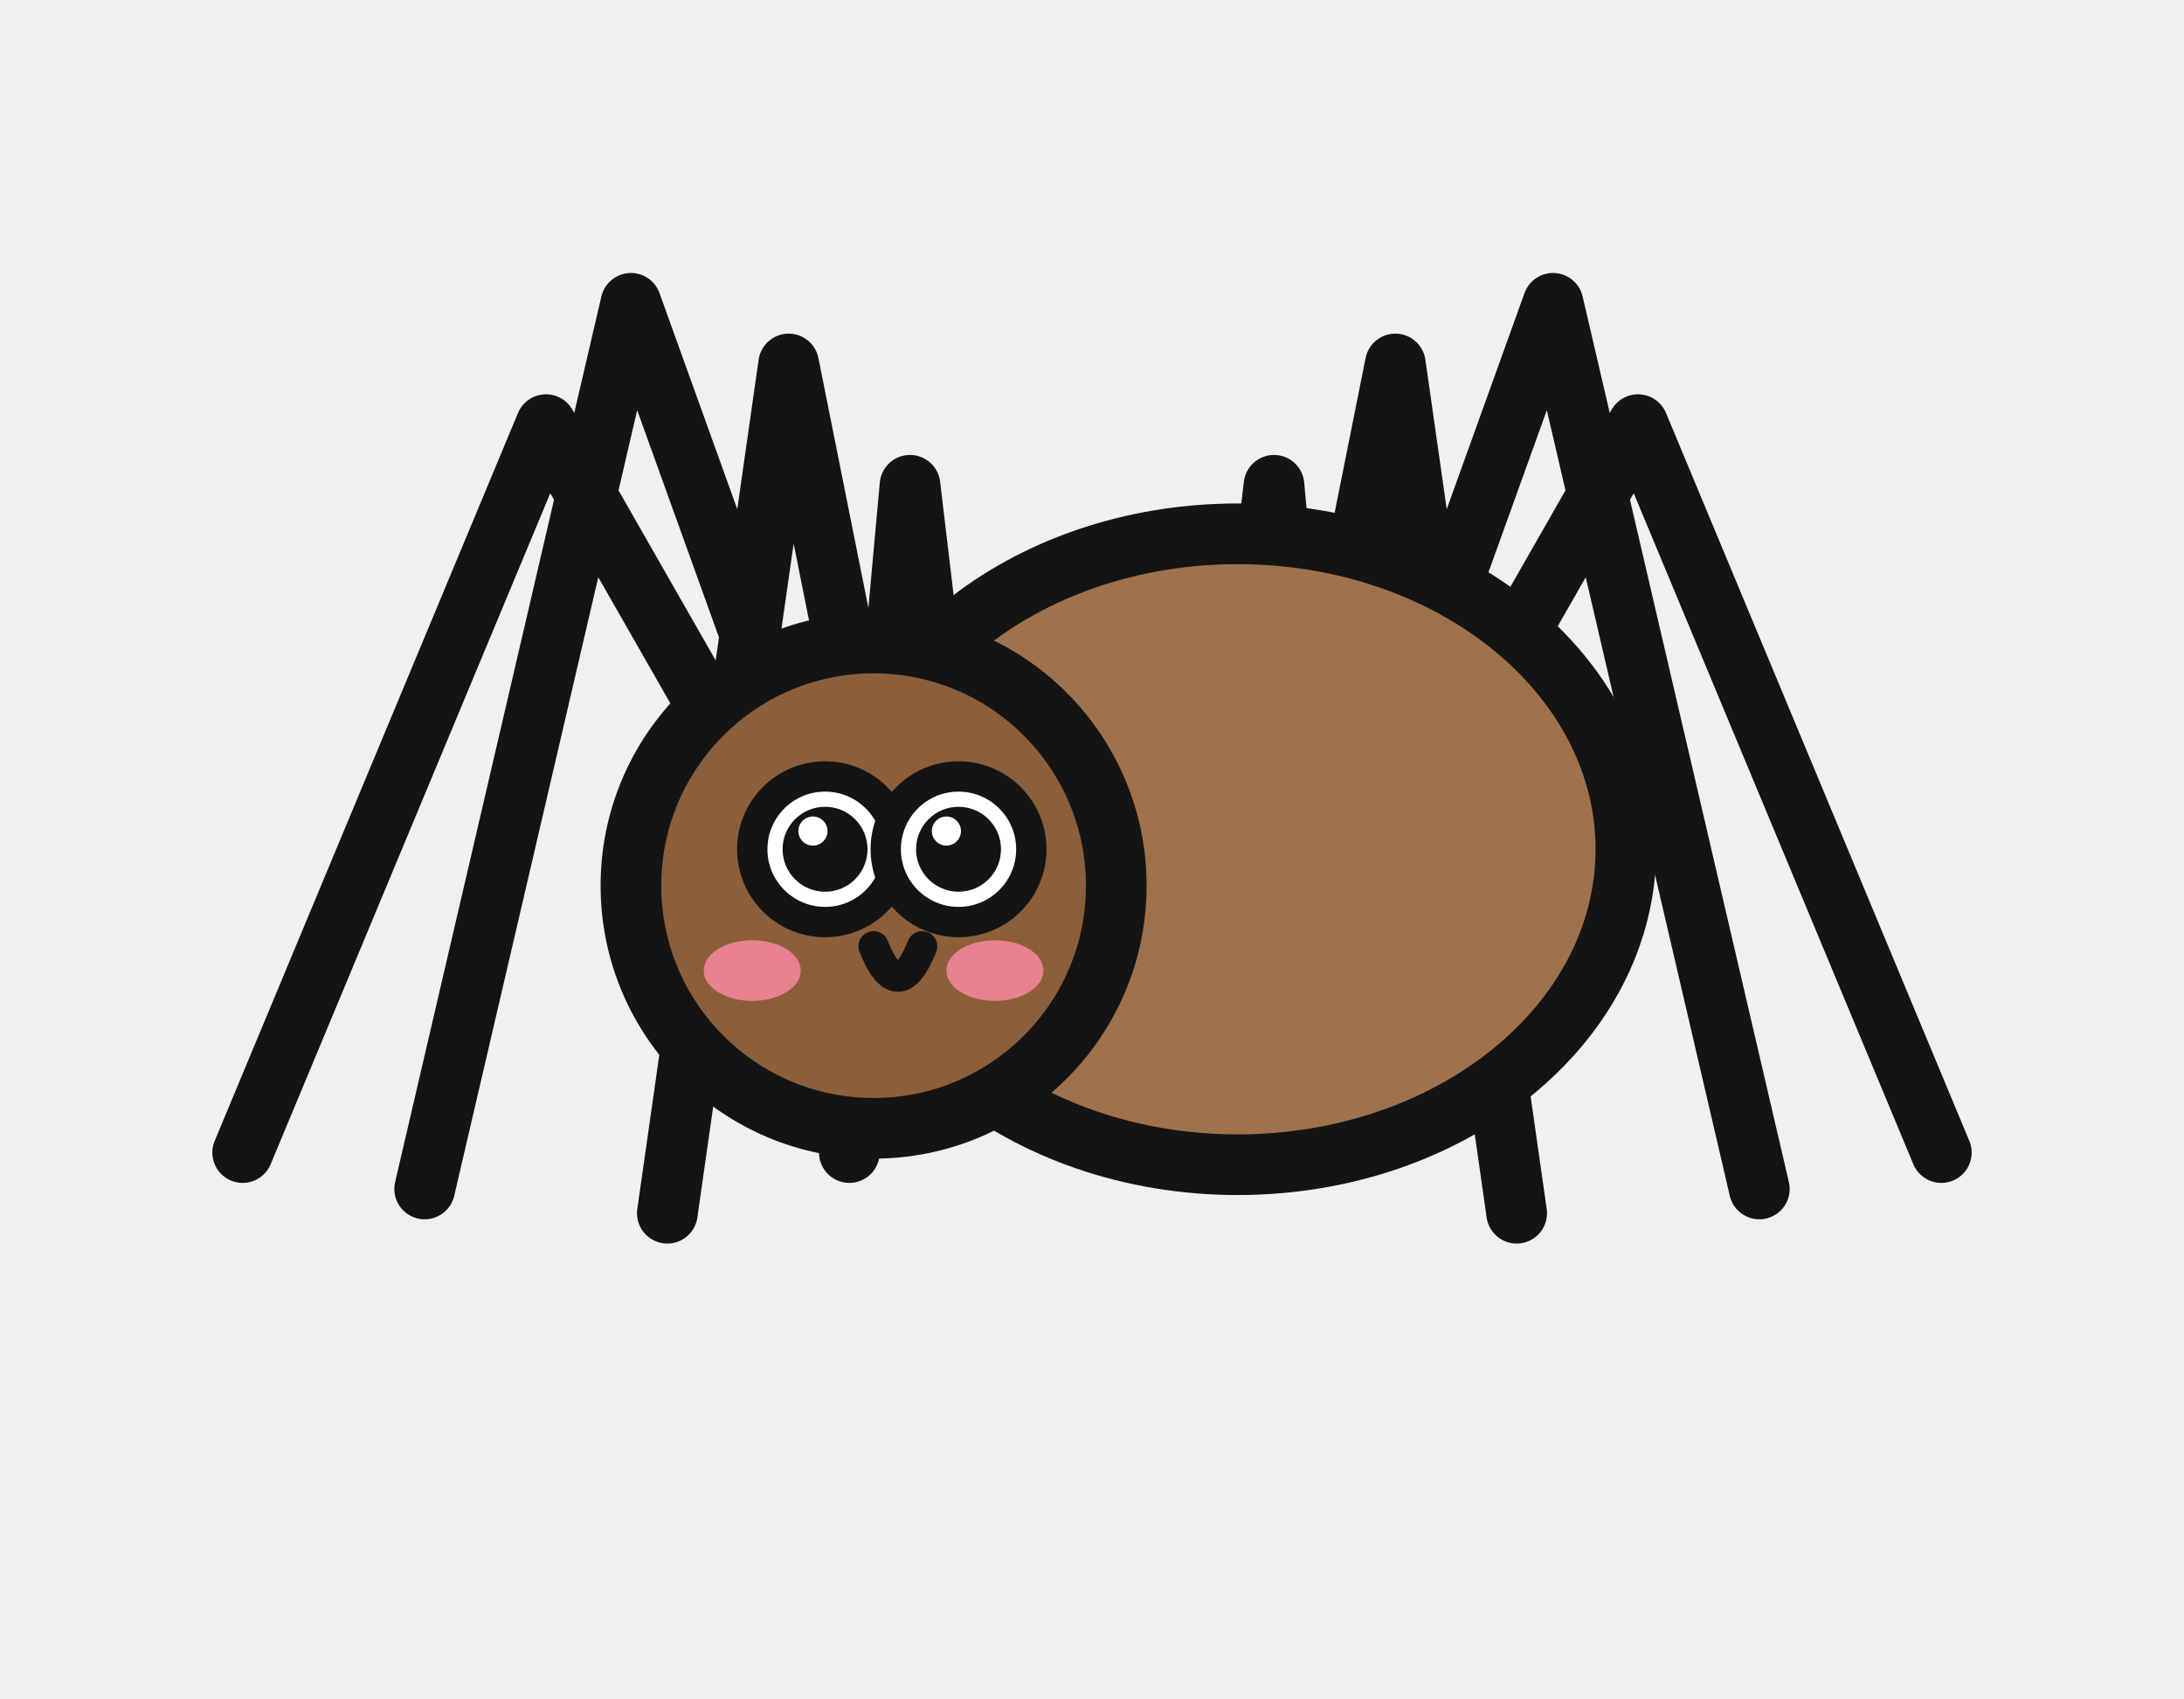
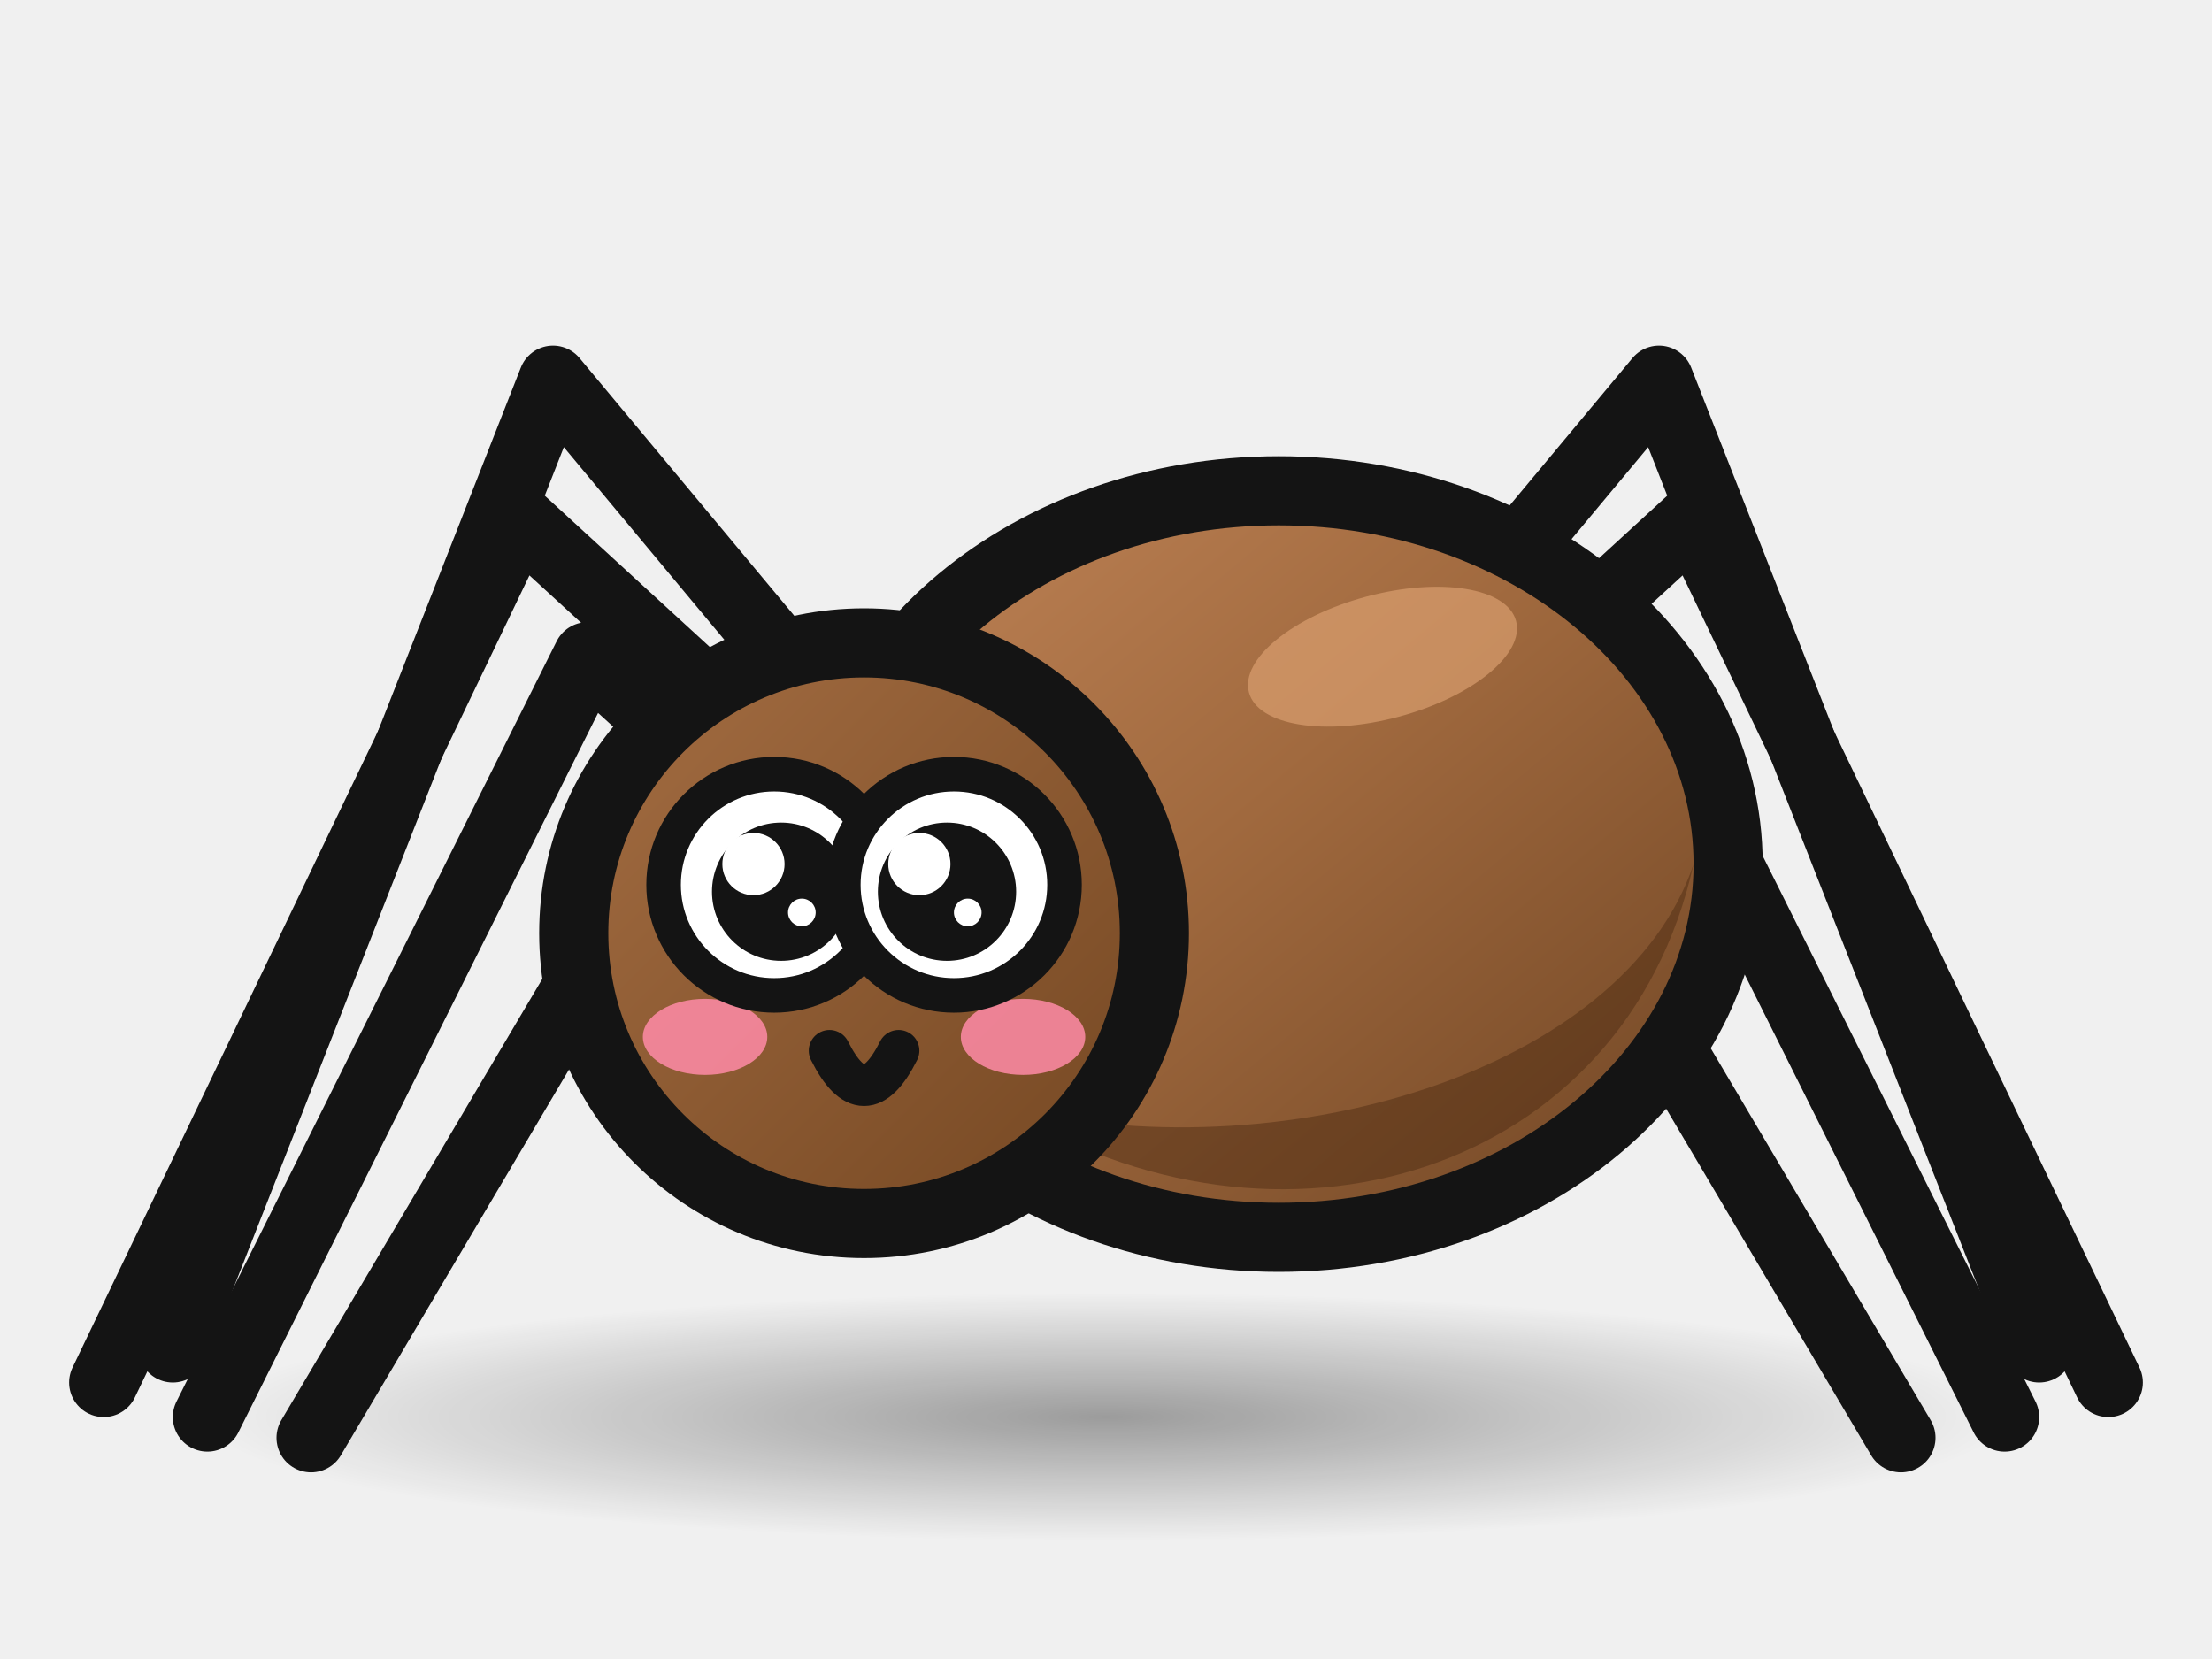
- <svg xmlns="http://www.w3.org/2000/svg" viewBox="-90 -70 180 140" width="180" height="140">
-   <g stroke="#141414" stroke-width="5" stroke-linecap="round" stroke-linejoin="round" fill="none">
-     <polyline points="-25,0 -45,-35 -70,25" />
-     <polyline points="-20,5 -38,-45 -55,28" />
-     <polyline points="-15,10 -25,-40 -35,30" />
-     <polyline points="-10,12 -15,-30 -20,25" />
-     <polyline points="25,0 45,-35 70,25" />
-     <polyline points="20,5 38,-45 55,28" />
-     <polyline points="15,10 25,-40 35,30" />
-     <polyline points="10,12 15,-30 20,25" />
+ <svg xmlns="http://www.w3.org/2000/svg" viewBox="-160 -120 320 240" width="320" height="240">
+   <defs>
+     <radialGradient id="spiderDropShadow" cx="50%" cy="50%" r="50%">
+       <stop offset="0%" stop-color="#000000" stop-opacity="0.35" />
+       <stop offset="100%" stop-color="#000000" stop-opacity="0" />
+     </radialGradient>
+     <linearGradient id="spiderAbdomenGrad" x1="0%" y1="0%" x2="100%" y2="100%">
+       <stop offset="0%" stop-color="#C08457" />
+       <stop offset="45%" stop-color="#A0693E" />
+       <stop offset="100%" stop-color="#6E4423" />
+     </linearGradient>
+     <linearGradient id="spiderHeadGrad" x1="0%" y1="0%" x2="100%" y2="100%">
+       <stop offset="0%" stop-color="#A56E43" />
+       <stop offset="100%" stop-color="#734621" />
+     </linearGradient>
+   </defs>
+   <ellipse cx="0" cy="85" rx="130" ry="18" fill="url(#spiderDropShadow)" />
+   <g stroke="#141414" stroke-width="10" stroke-linecap="round" stroke-linejoin="round" fill="none">
+     <polyline points="-30,-5 -80,-65 -135,75" />
+     <polyline points="-25,10 -85,-45 -145,80" />
+     <polyline points="-20,25 -75,-25 -130,85" />
+     <polyline points="-15,35 -60,-5 -115,88" />
+     <polyline points="30,-5 80,-65 135,75" />
+     <polyline points="25,10 85,-45 145,80" />
+     <polyline points="20,25 75,-25 130,85" />
+     <polyline points="15,35 60,-5 115,88" />
  </g>
-   <ellipse cx="12" cy="0" rx="32" ry="26" fill="#A0724C" stroke="#141414" stroke-width="5" />
-   <circle cx="-18" cy="3" r="20" fill="#8C5E39" stroke="#141414" stroke-width="5" />
-   <ellipse cx="-28" cy="10" rx="4" ry="2.5" fill="#FF8BA7" opacity="0.8" />
-   <ellipse cx="-8" cy="10" rx="4" ry="2.5" fill="#FF8BA7" opacity="0.8" />
-   <circle cx="-22" cy="0" r="6" fill="#FFFFFF" stroke="#141414" stroke-width="2.5" />
-   <circle cx="-11" cy="0" r="6" fill="#FFFFFF" stroke="#141414" stroke-width="2.5" />
-   <circle cx="-22" cy="0" r="3.5" fill="#141414" />
-   <circle cx="-11" cy="0" r="3.5" fill="#141414" />
-   <circle cx="-23" cy="-1.5" r="1.2" fill="#FFFFFF" />
-   <circle cx="-12" cy="-1.5" r="1.2" fill="#FFFFFF" />
-   <path d="M -18 8 Q -16 13 -14 8" stroke="#141414" stroke-width="2.5" stroke-linecap="round" fill="none" />
+   <g id="spider-abdomen">
+     <ellipse cx="25" cy="5" rx="65" ry="54" fill="url(#spiderAbdomenGrad)" stroke="#141414" stroke-width="10" />
+     <path d="M -15,40 C 25,65 75,50 85,5 C 75,35 25,50 -15,40 Z" fill="#4A2810" opacity="0.45" />
+     <ellipse cx="40" cy="-25" rx="20" ry="9" transform="rotate(-15, 40, -25)" fill="#E2A676" opacity="0.6" />
+   </g>
+   <g id="spider-head">
+     <circle cx="-35" cy="15" r="42" fill="url(#spiderHeadGrad)" stroke="#141414" stroke-width="10" />
+     <ellipse cx="-58" cy="30" rx="9" ry="5.5" fill="#FF8BA7" opacity="0.85" />
+     <ellipse cx="-12" cy="30" rx="9" ry="5.5" fill="#FF8BA7" opacity="0.85" />
+     <g id="spider-eyes">
+       <circle cx="-48" cy="8" r="16" fill="#FFFFFF" stroke="#141414" stroke-width="5" />
+       <circle cx="-47" cy="9" r="10" fill="#141414" />
+       <circle cx="-51" cy="5" r="4.5" fill="#FFFFFF" />
+       <circle cx="-44" cy="12" r="2" fill="#FFFFFF" />
+       <circle cx="-22" cy="8" r="16" fill="#FFFFFF" stroke="#141414" stroke-width="5" />
+       <circle cx="-23" cy="9" r="10" fill="#141414" />
+       <circle cx="-27" cy="5" r="4.5" fill="#FFFFFF" />
+       <circle cx="-20" cy="12" r="2" fill="#FFFFFF" />
+     </g>
+     <path d="M -40,32 Q -35,42 -30,32" stroke="#141414" stroke-width="6" stroke-linecap="round" fill="none" />
+   </g>
</svg>
